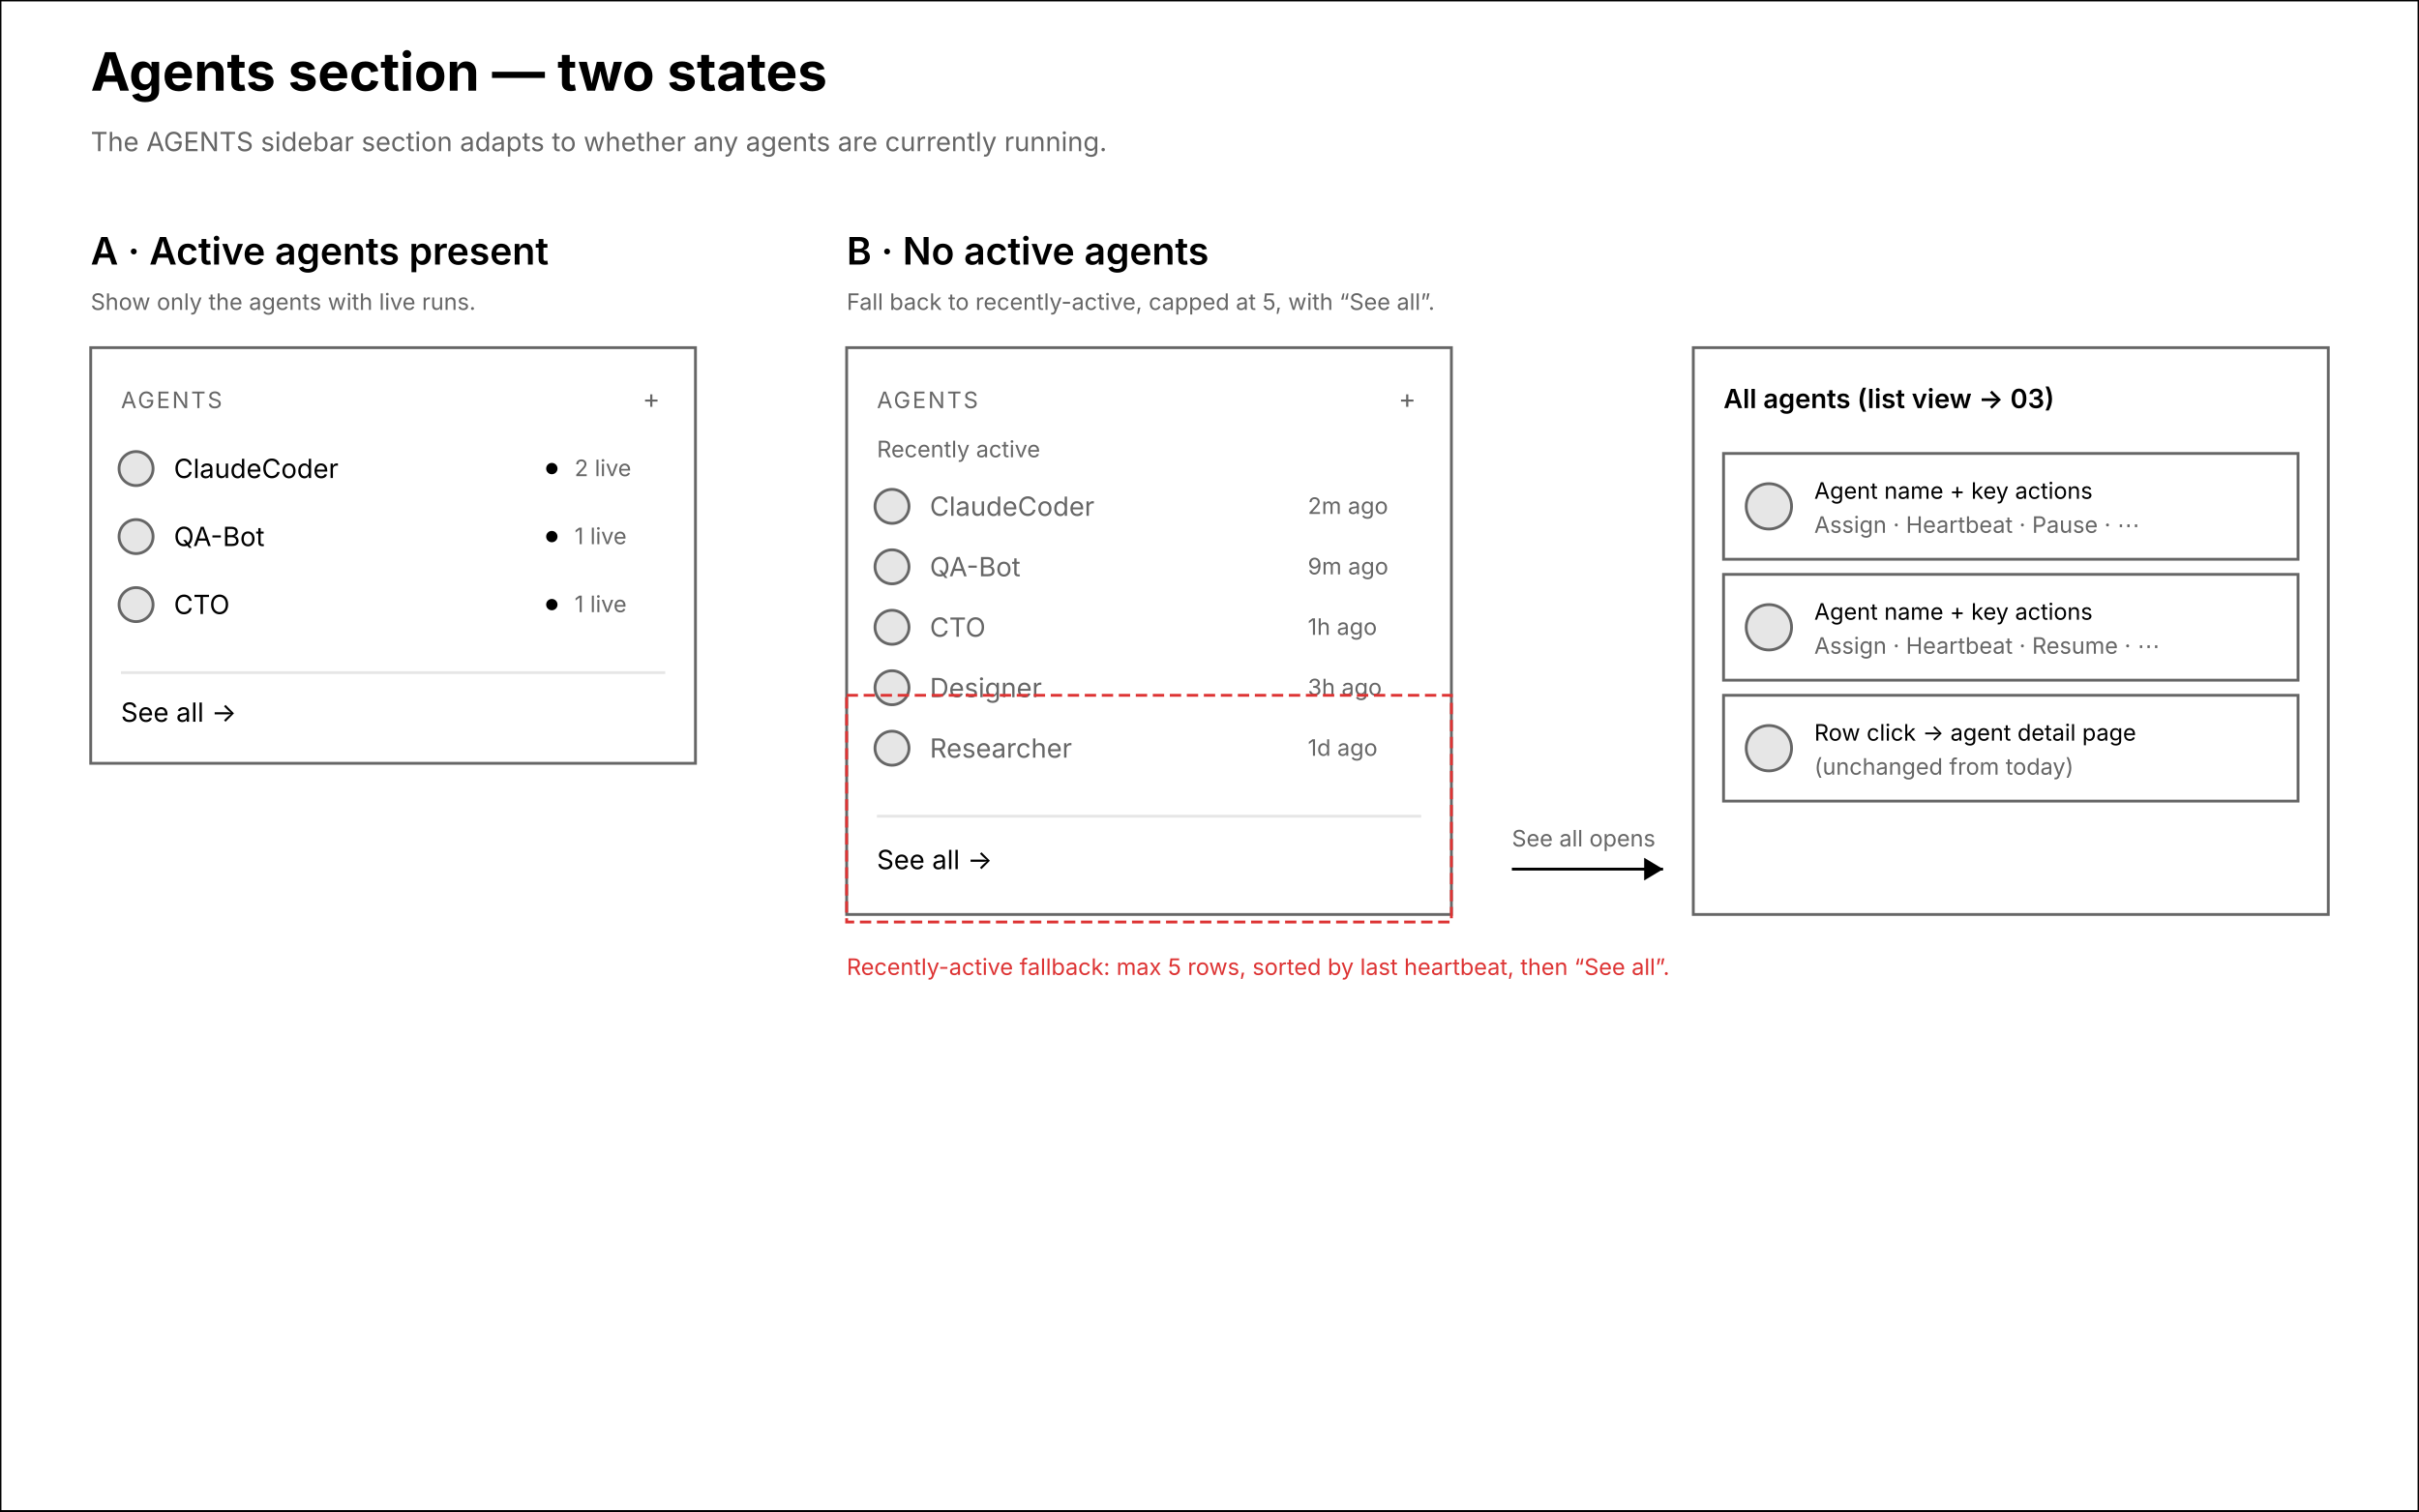
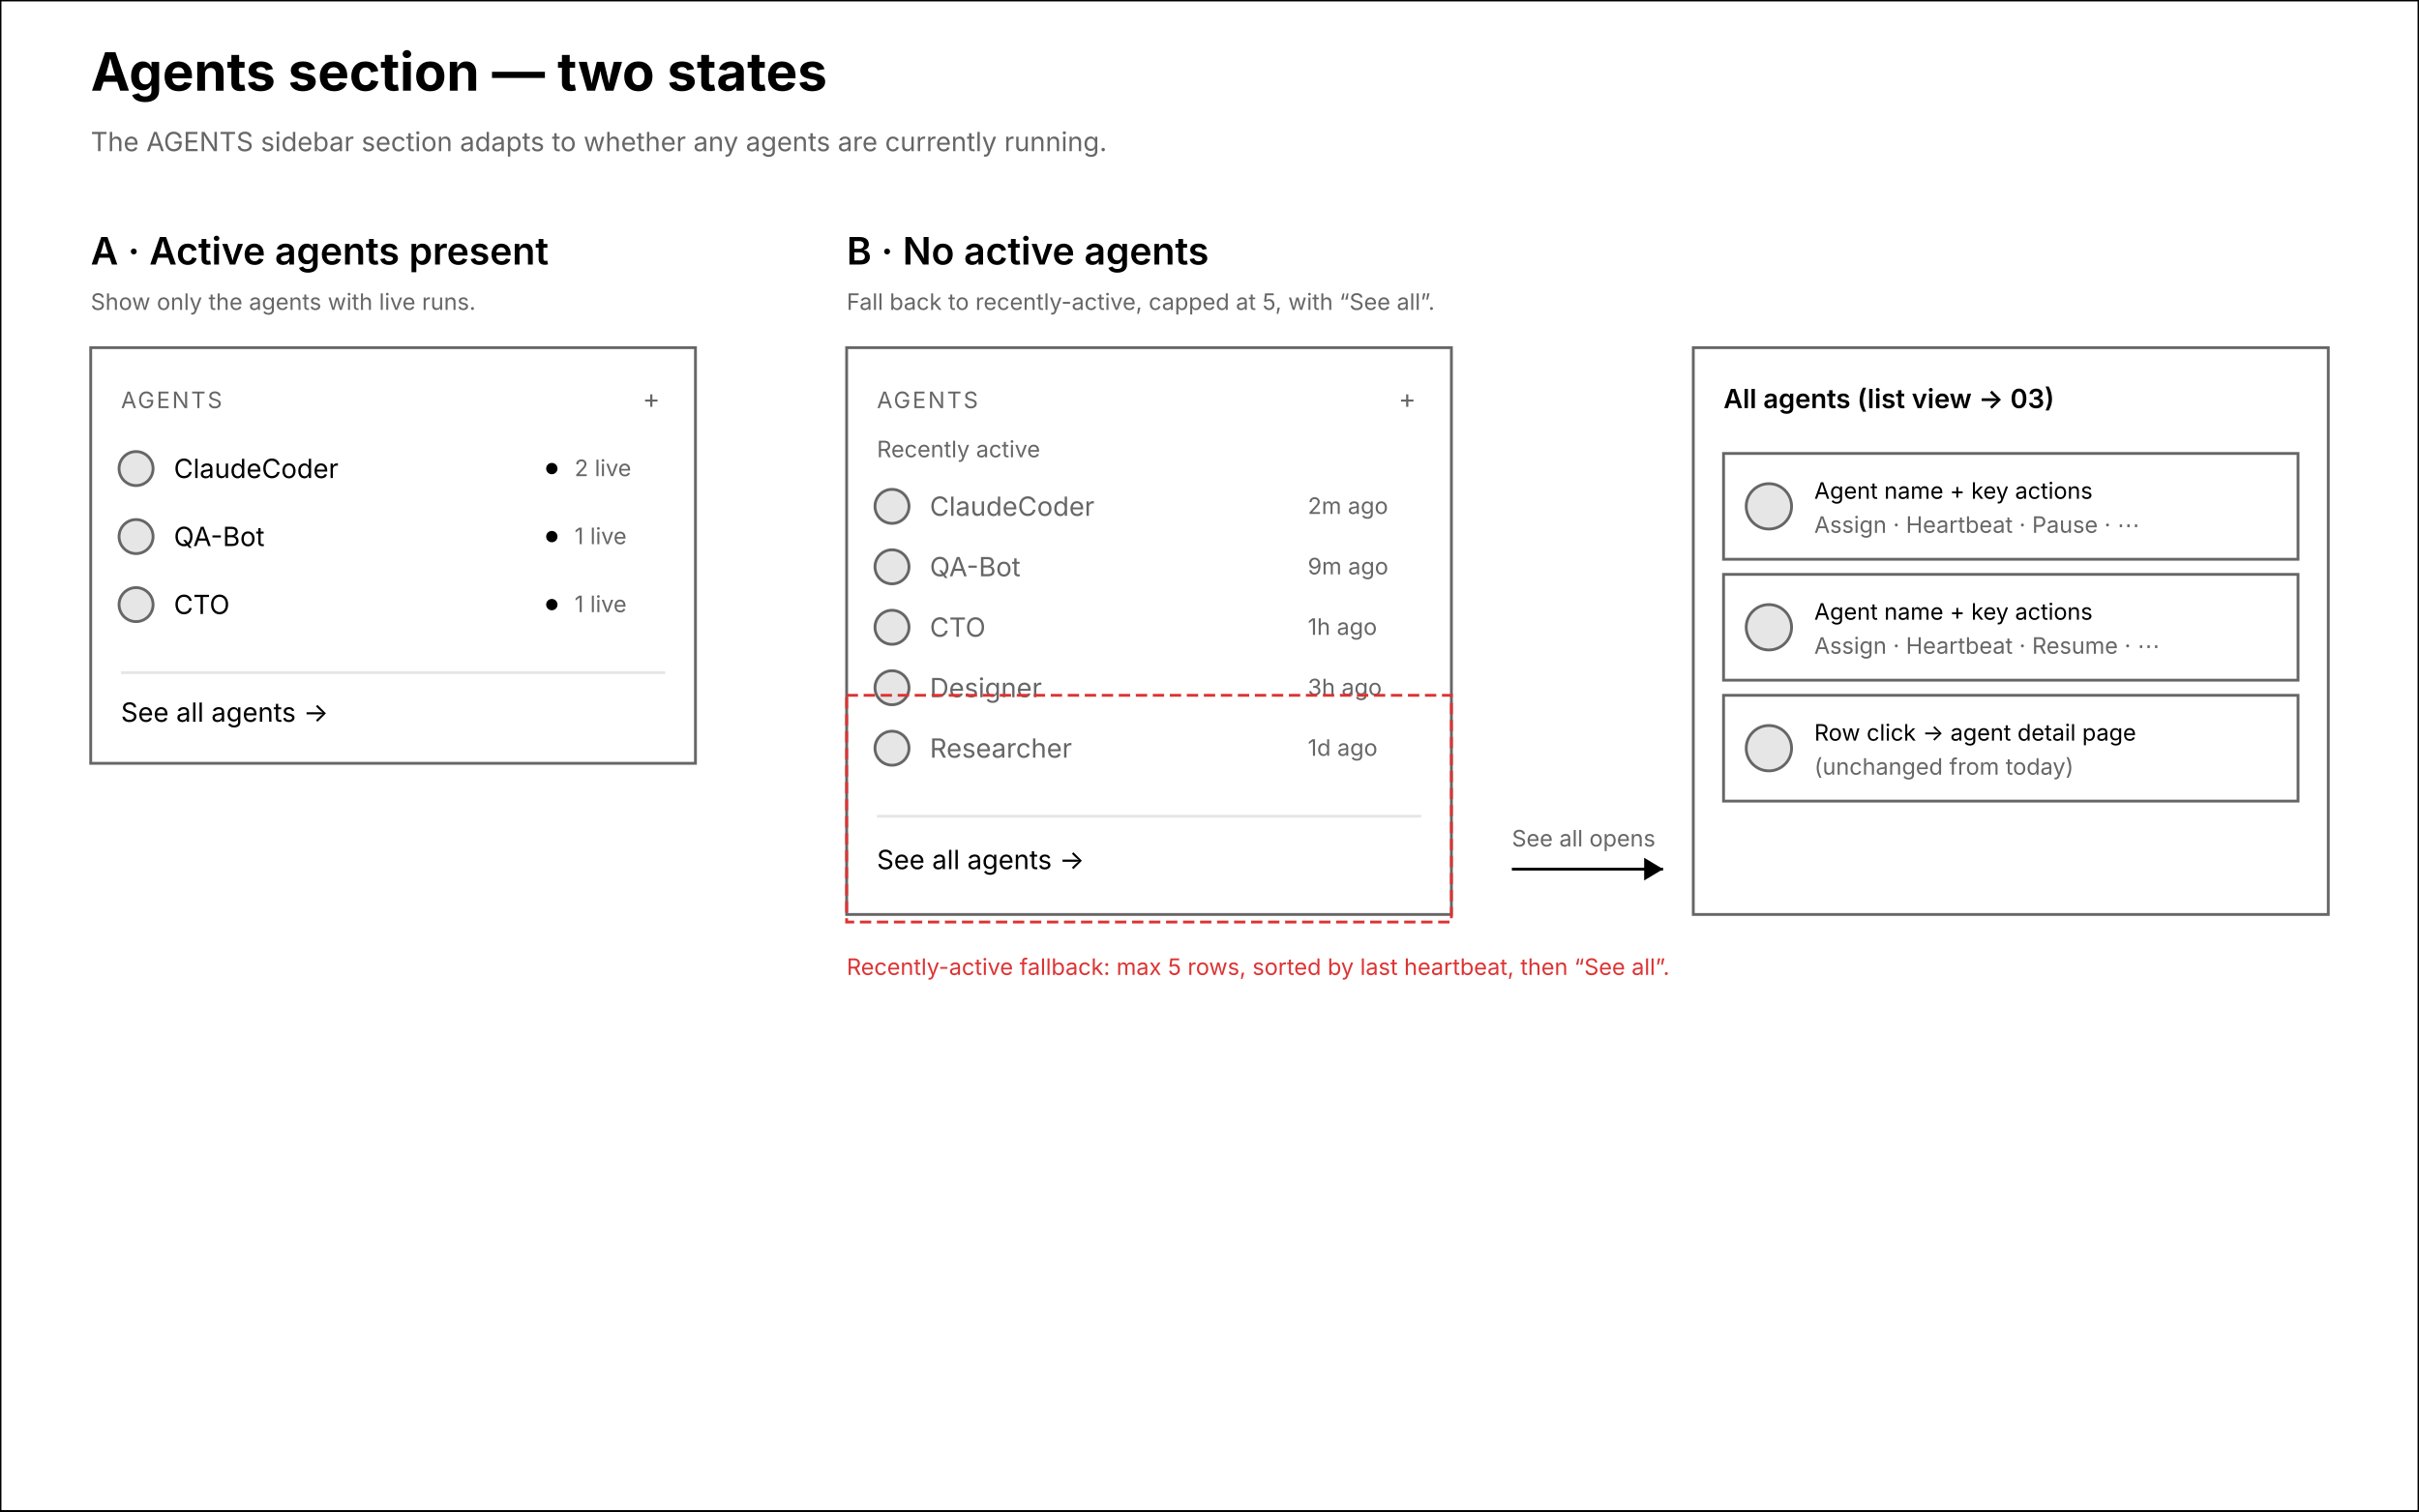
<svg xmlns="http://www.w3.org/2000/svg" width="1280" height="800" viewBox="0 0 1280 800" font-family="-apple-system, system-ui, sans-serif" fill="#fff" stroke="#000" stroke-width="1.5">
  <rect x="0" y="0" width="1280" height="800" />
  <text x="48" y="48" font-size="28" font-weight="700" stroke="none" fill="#000">Agents section — two states</text>
  <text x="48" y="80" font-size="14" stroke="none" fill="#666">The AGENTS sidebar section adapts to whether any agents are currently running.</text>
  <text x="48" y="140" font-size="20" font-weight="600" stroke="none" fill="#000">A · Active agents present</text>
  <text x="48" y="164" font-size="12" stroke="none" fill="#666">Show only the agents with live runs.</text>
  <g transform="translate(48,184)">
    <rect width="320" height="220" fill="#fff" stroke="#666" />
    <text x="16" y="32" font-size="12" letter-spacing="1" stroke="none" fill="#666">AGENTS</text>
    <text x="292" y="32" font-size="14" stroke="none" fill="#666">+</text>
    <circle cx="24" cy="64" r="9" fill="#e6e6e6" stroke="#666" />
    <text x="44" y="69" font-size="14" stroke="none" fill="#000">ClaudeCoder</text>
    <circle cx="244" cy="64" r="3" fill="#000" stroke="none" />
    <text x="256" y="68" font-size="12" stroke="none" fill="#666">2 live</text>
    <circle cx="24" cy="100" r="9" fill="#e6e6e6" stroke="#666" />
    <text x="44" y="105" font-size="14" stroke="none" fill="#000">QA-Bot</text>
    <circle cx="244" cy="100" r="3" fill="#000" stroke="none" />
    <text x="256" y="104" font-size="12" stroke="none" fill="#666">1 live</text>
    <circle cx="24" cy="136" r="9" fill="#e6e6e6" stroke="#666" />
    <text x="44" y="141" font-size="14" stroke="none" fill="#000">CTO</text>
    <circle cx="244" cy="136" r="3" fill="#000" stroke="none" />
    <text x="256" y="140" font-size="12" stroke="none" fill="#666">1 live</text>
    <line x1="16" y1="172" x2="304" y2="172" stroke="#e6e6e6" />
-     <text x="16" y="198" font-size="14" stroke="none" fill="#000">See all →</text>
+     <text x="16" y="198" font-size="14" stroke="none" fill="#000">See all agents →</text>
  </g>
  <text x="448" y="140" font-size="20" font-weight="600" stroke="none" fill="#000">B · No active agents</text>
  <text x="448" y="164" font-size="12" stroke="none" fill="#666">Fall back to recently-active, capped at 5, with “See all”.</text>
  <g transform="translate(448,184)">
    <rect width="320" height="300" fill="#fff" stroke="#666" />
    <text x="16" y="32" font-size="12" letter-spacing="1" stroke="none" fill="#666">AGENTS</text>
    <text x="292" y="32" font-size="14" stroke="none" fill="#666">+</text>
    <text x="16" y="58" font-size="12" stroke="none" fill="#666">Recently active</text>
    <circle cx="24" cy="84" r="9" fill="#e6e6e6" stroke="#666" />
    <text x="44" y="89" font-size="14" stroke="none" fill="#666">ClaudeCoder</text>
    <text x="244" y="88" font-size="12" stroke="none" fill="#666">2m ago</text>
    <circle cx="24" cy="116" r="9" fill="#e6e6e6" stroke="#666" />
    <text x="44" y="121" font-size="14" stroke="none" fill="#666">QA-Bot</text>
    <text x="244" y="120" font-size="12" stroke="none" fill="#666">9m ago</text>
    <circle cx="24" cy="148" r="9" fill="#e6e6e6" stroke="#666" />
    <text x="44" y="153" font-size="14" stroke="none" fill="#666">CTO</text>
    <text x="244" y="152" font-size="12" stroke="none" fill="#666">1h ago</text>
    <circle cx="24" cy="180" r="9" fill="#e6e6e6" stroke="#666" />
    <text x="44" y="185" font-size="14" stroke="none" fill="#666">Designer</text>
    <text x="244" y="184" font-size="12" stroke="none" fill="#666">3h ago</text>
    <circle cx="24" cy="212" r="9" fill="#e6e6e6" stroke="#666" />
    <text x="44" y="217" font-size="14" stroke="none" fill="#666">Researcher</text>
    <text x="244" y="216" font-size="12" stroke="none" fill="#666">1d ago</text>
    <line x1="16" y1="248" x2="304" y2="248" stroke="#e6e6e6" />
-     <text x="16" y="276" font-size="14" stroke="none" fill="#000">See all →</text>
+     <text x="16" y="276" font-size="14" stroke="none" fill="#000">See all agents →</text>
  </g>
  <g transform="translate(800,460)">
    <line x1="0" y1="0" x2="80" y2="0" stroke="#000" />
    <polygon points="80,0 70,-6 70,6" fill="#000" stroke="none" />
    <text x="0" y="-12" font-size="12" stroke="none" fill="#666">See all opens</text>
  </g>
  <g transform="translate(896,184)">
    <rect width="336" height="300" fill="#fff" stroke="#666" />
    <text x="16" y="32" font-size="14" font-weight="600" stroke="none" fill="#000">All agents (list view → 03)</text>
    <rect x="16" y="56" width="304" height="56" fill="#fff" stroke="#666" />
    <circle cx="40" cy="84" r="12" fill="#e6e6e6" stroke="#666" />
    <text x="64" y="80" font-size="12" stroke="none" fill="#000">Agent name + key actions</text>
    <text x="64" y="98" font-size="12" stroke="none" fill="#666">Assign · Heartbeat · Pause · ⋯</text>
    <rect x="16" y="120" width="304" height="56" fill="#fff" stroke="#666" />
    <circle cx="40" cy="148" r="12" fill="#e6e6e6" stroke="#666" />
    <text x="64" y="144" font-size="12" stroke="none" fill="#000">Agent name + key actions</text>
    <text x="64" y="162" font-size="12" stroke="none" fill="#666">Assign · Heartbeat · Resume · ⋯</text>
    <rect x="16" y="184" width="304" height="56" fill="#fff" stroke="#666" />
    <circle cx="40" cy="212" r="12" fill="#e6e6e6" stroke="#666" />
    <text x="64" y="208" font-size="12" stroke="none" fill="#000">Row click → agent detail page</text>
    <text x="64" y="226" font-size="12" stroke="none" fill="#666">(unchanged from today)</text>
  </g>
  <g data-region="annotations">
    <rect x="448" y="368" width="320" height="120" fill="none" stroke="#d33" stroke-dasharray="6 3" />
    <text x="448" y="516" font-size="12" stroke="none" fill="#d33">Recently-active fallback: max 5 rows, sorted by last heartbeat, then “See all”.</text>
  </g>
</svg>
